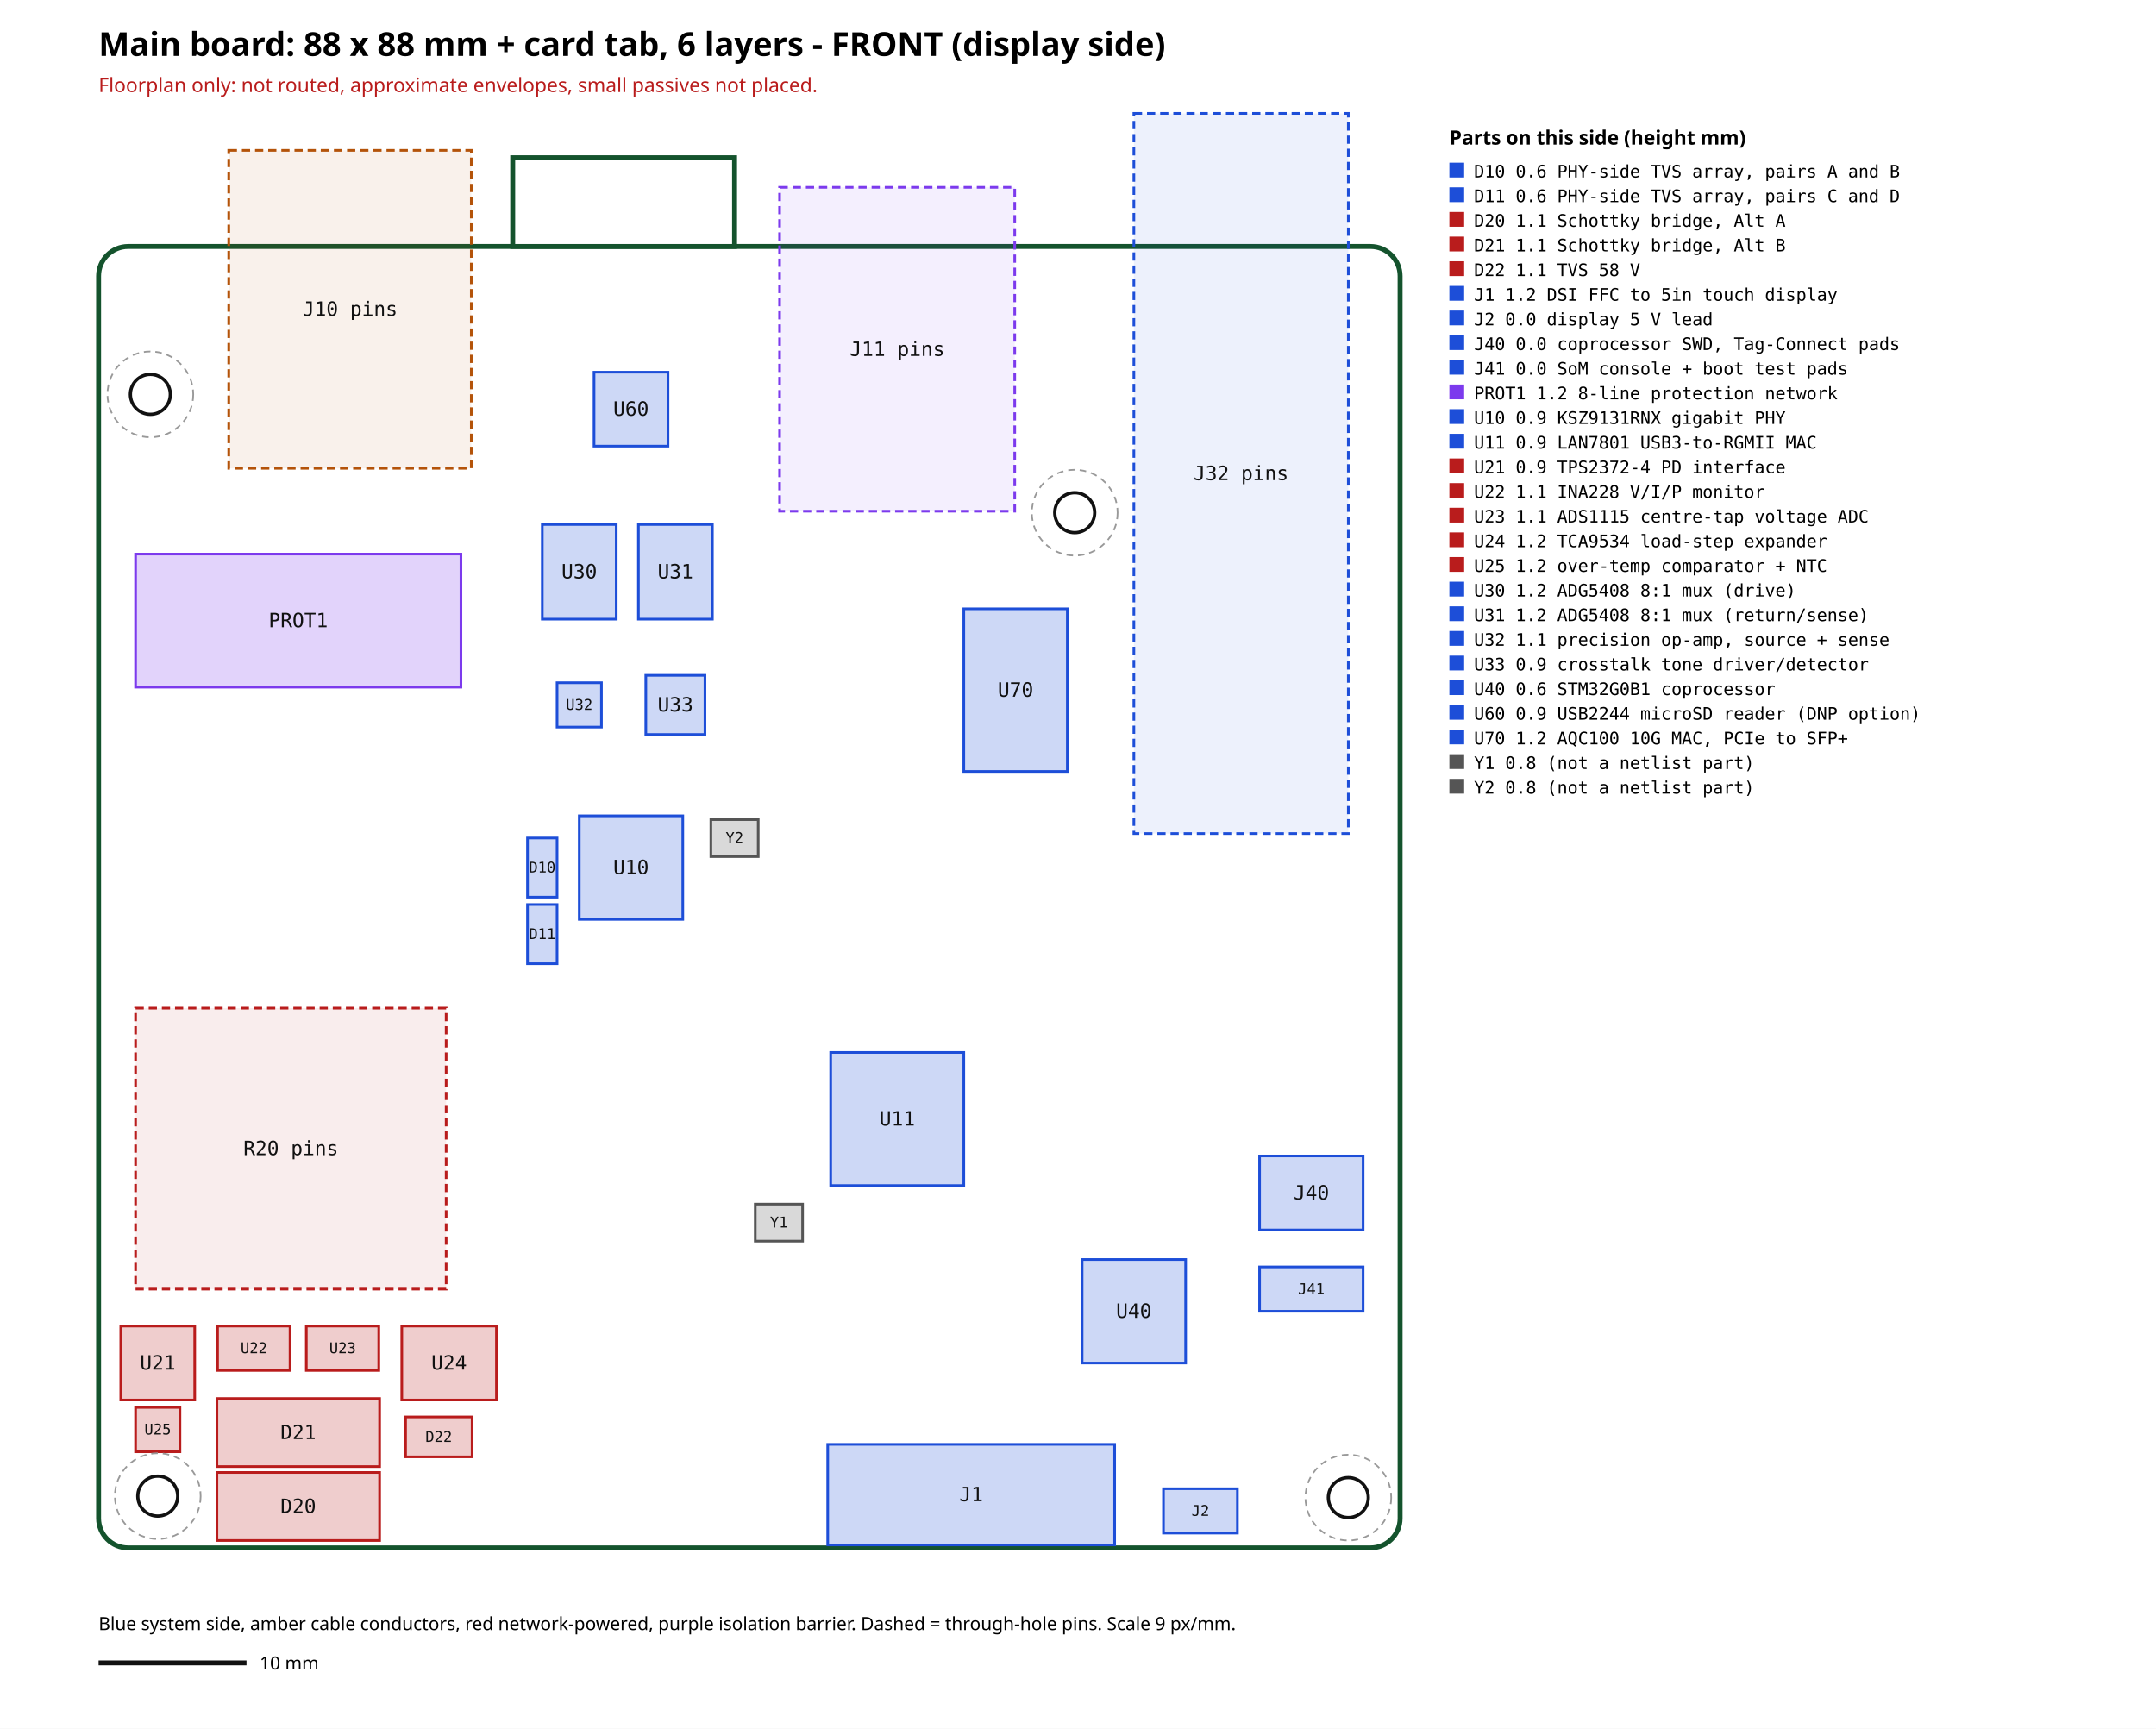
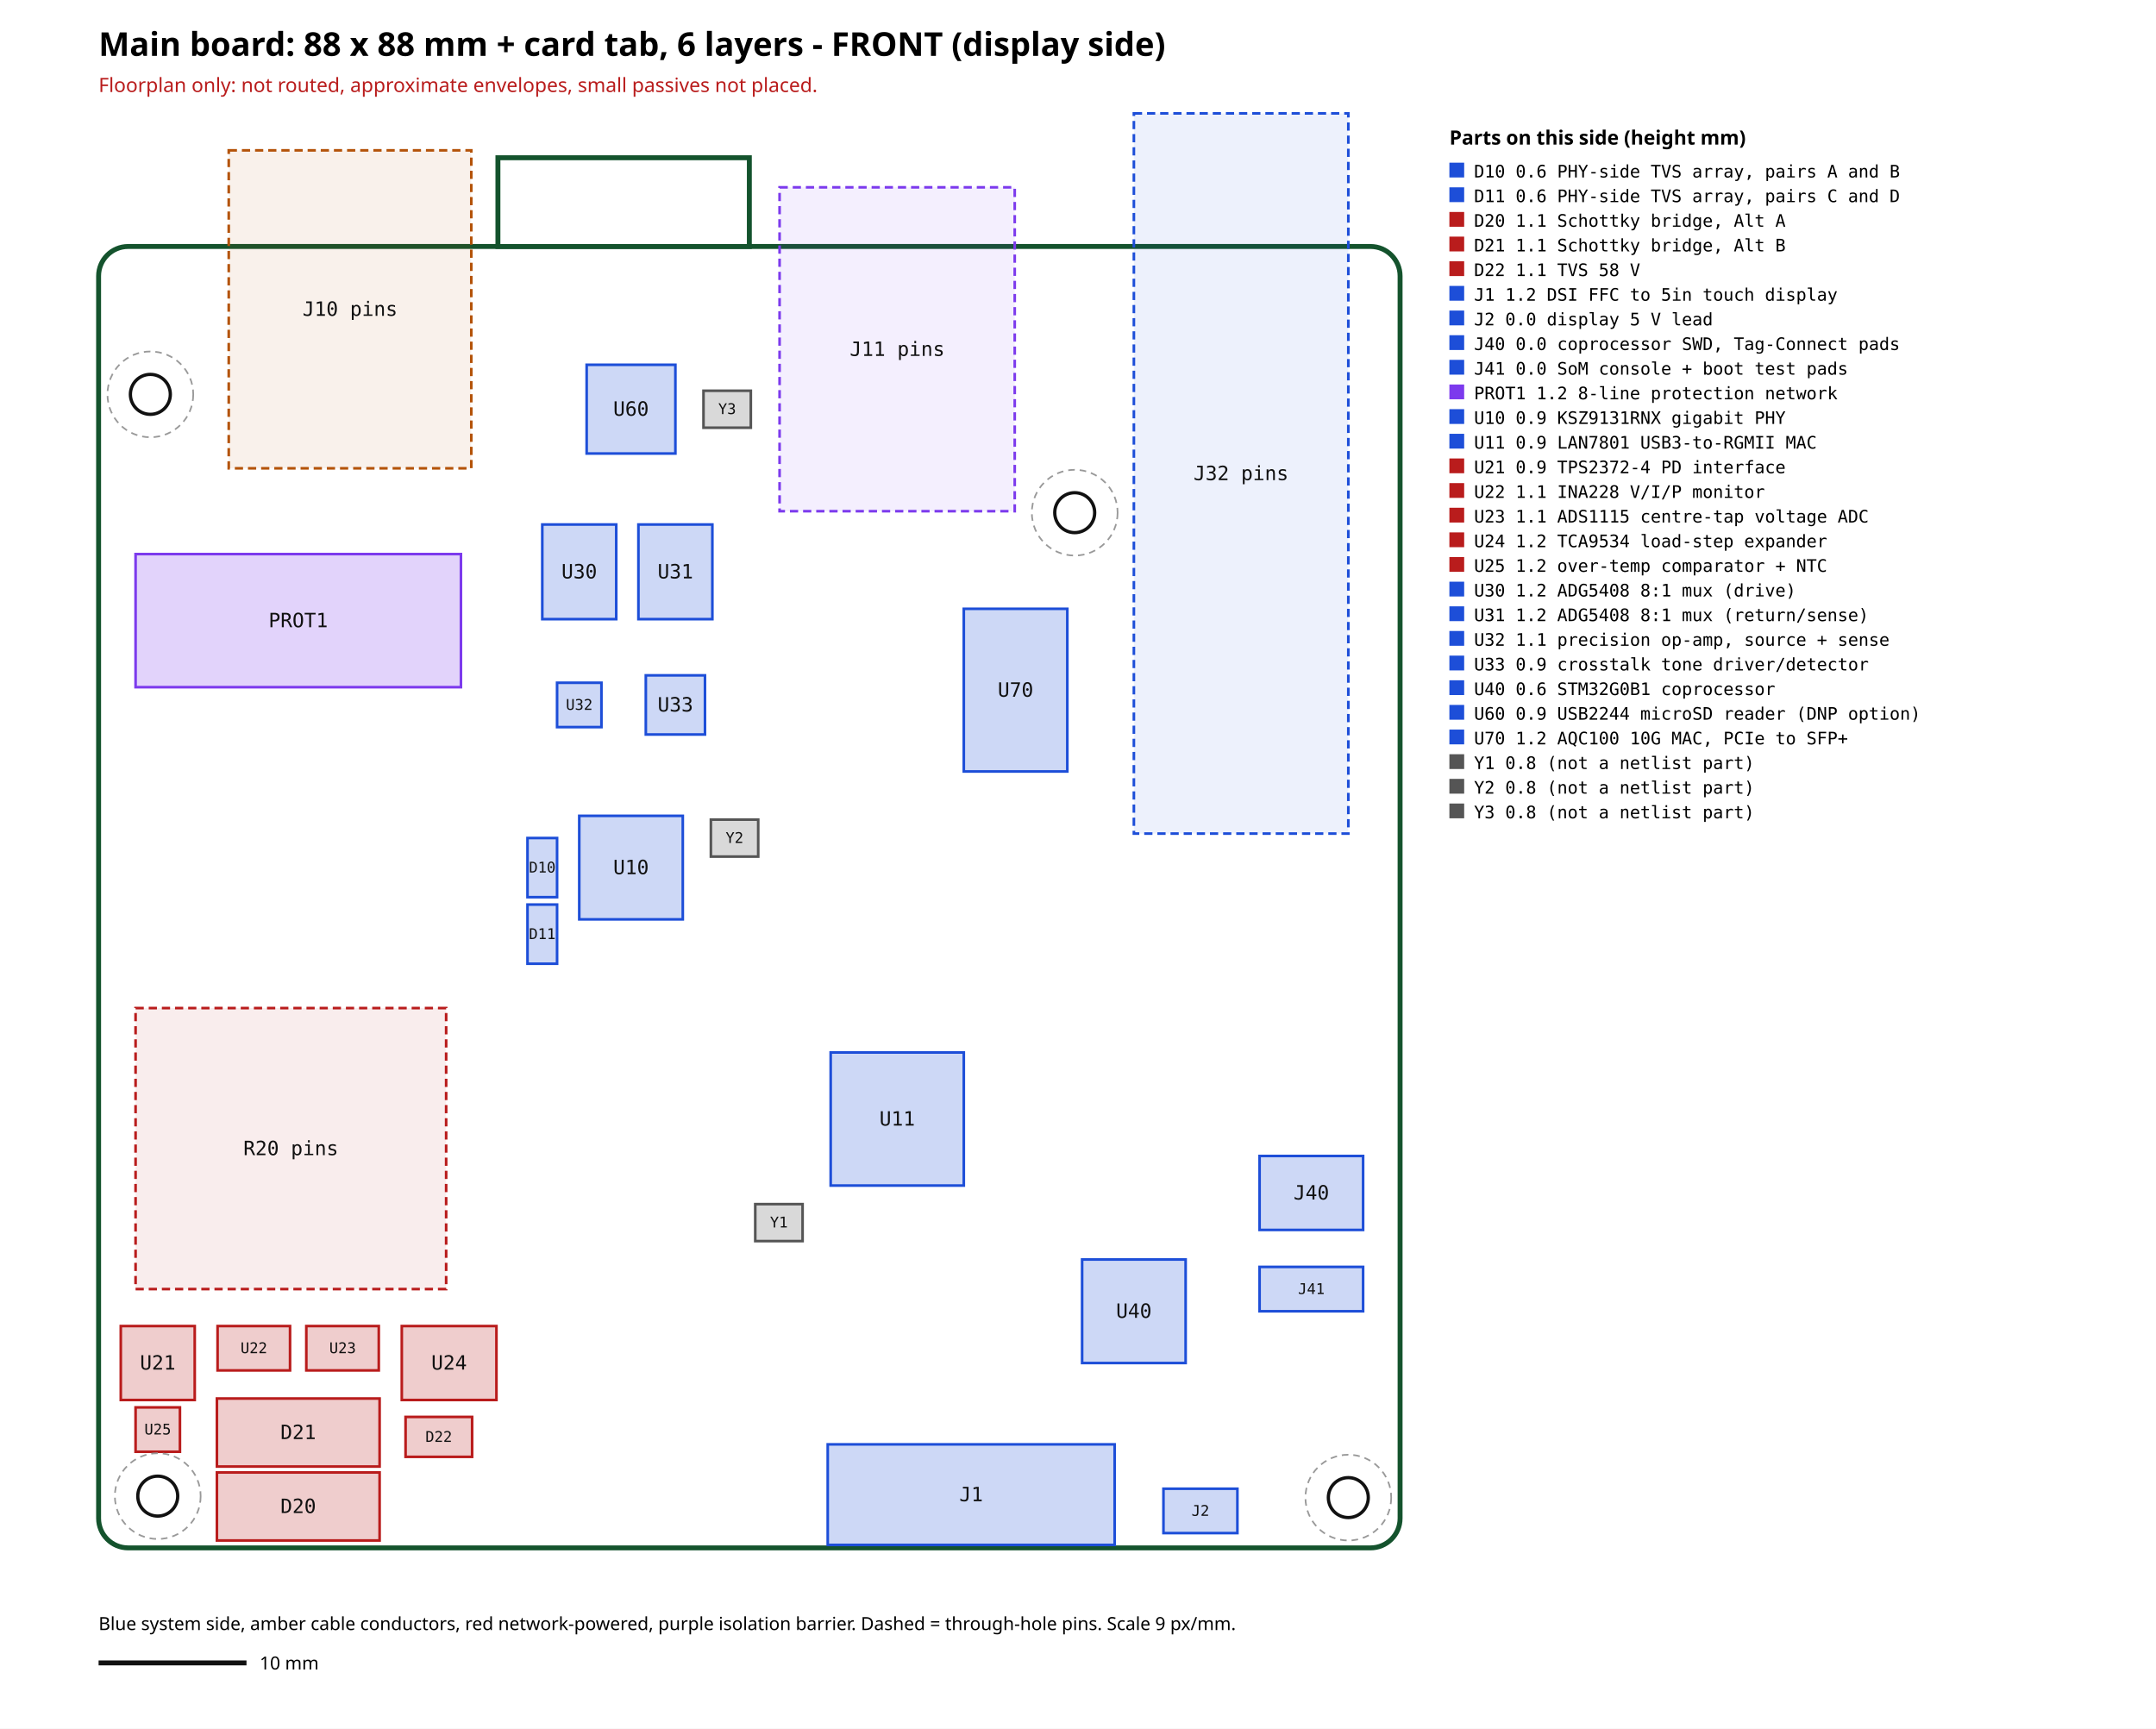
<svg xmlns="http://www.w3.org/2000/svg" viewBox="0 0 1312.0 1052.0" width="1312.0" height="1052.0">
  <rect width="1312.0" height="1052.0" fill="#fff" />
  <text x="60" y="34" font-size="20" font-weight="bold" font-family="sans-serif">Main board: 88 x 88 mm + card tab, 6 layers - FRONT (display side)</text>
  <text x="60" y="56" font-size="12" fill="#b91c1c" font-family="sans-serif">Floorplan only: not routed, approximate envelopes, small passives not placed.</text>
  <rect x="60.0" y="150.0" width="792.0" height="792.0" rx="18.0" fill="none" stroke="#14532d" stroke-width="3" />
-   <rect x="312.0" y="96.0" width="135.0" height="54.0" fill="#fff" stroke="#14532d" stroke-width="3" />
+   <rect x="303.0" y="96.0" width="153.0" height="54.0" fill="#fff" stroke="#14532d" stroke-width="3" />
  <rect x="139.2" y="91.5" width="147.6" height="193.5" fill="#b45309" fill-opacity="0.08" stroke="#b45309" stroke-width="1.6" stroke-dasharray="5 3" />
  <text x="213.0" y="192.2" font-size="12" text-anchor="middle" font-family="monospace" fill="#111">J10 pins</text>
  <rect x="474.4" y="114.0" width="143.1" height="197.1" fill="#7c3aed" fill-opacity="0.08" stroke="#7c3aed" stroke-width="1.6" stroke-dasharray="5 3" />
  <text x="546.0" y="216.6" font-size="12" text-anchor="middle" font-family="monospace" fill="#111">J11 pins</text>
  <rect x="690.0" y="69.0" width="130.5" height="438.3" fill="#1d4ed8" fill-opacity="0.08" stroke="#1d4ed8" stroke-width="1.6" stroke-dasharray="5 3" />
  <text x="755.2" y="292.2" font-size="12" text-anchor="middle" font-family="monospace" fill="#111">J32 pins</text>
  <rect x="82.5" y="613.5" width="189.0" height="171.0" fill="#b91c1c" fill-opacity="0.08" stroke="#b91c1c" stroke-width="1.6" stroke-dasharray="5 3" />
  <text x="177.0" y="703.0" font-size="12" text-anchor="middle" font-family="monospace" fill="#111">R20 pins</text>
  <rect x="82.5" y="337.2" width="198.0" height="81.0" fill="#7c3aed" fill-opacity="0.22" stroke="#7c3aed" stroke-width="1.6" />
  <text x="181.5" y="381.7" font-size="12" text-anchor="middle" font-family="monospace" fill="#111">PROT1</text>
  <rect x="330.0" y="319.2" width="45.0" height="57.6" fill="#1d4ed8" fill-opacity="0.22" stroke="#1d4ed8" stroke-width="1.6" />
  <text x="352.5" y="352.0" font-size="12" text-anchor="middle" font-family="monospace" fill="#111">U30</text>
  <rect x="388.5" y="319.2" width="45.0" height="57.6" fill="#1d4ed8" fill-opacity="0.22" stroke="#1d4ed8" stroke-width="1.6" />
  <text x="411.0" y="352.0" font-size="12" text-anchor="middle" font-family="monospace" fill="#111">U31</text>
  <rect x="339.0" y="415.5" width="27.0" height="27.0" fill="#1d4ed8" fill-opacity="0.22" stroke="#1d4ed8" stroke-width="1.6" />
  <text x="352.5" y="432.0" font-size="9" text-anchor="middle" font-family="monospace" fill="#111">U32</text>
  <rect x="393.0" y="411.0" width="36.0" height="36.0" fill="#1d4ed8" fill-opacity="0.22" stroke="#1d4ed8" stroke-width="1.6" />
  <text x="411.0" y="433.0" font-size="12" text-anchor="middle" font-family="monospace" fill="#111">U33</text>
  <rect x="352.5" y="496.5" width="63.0" height="63.0" fill="#1d4ed8" fill-opacity="0.22" stroke="#1d4ed8" stroke-width="1.6" />
  <text x="384.0" y="532.0" font-size="12" text-anchor="middle" font-family="monospace" fill="#111">U10</text>
  <rect x="321.0" y="510.0" width="18.0" height="36.0" fill="#1d4ed8" fill-opacity="0.22" stroke="#1d4ed8" stroke-width="1.6" />
  <text x="330.0" y="531.0" font-size="9" text-anchor="middle" font-family="monospace" fill="#111">D10</text>
  <rect x="321.0" y="550.5" width="18.0" height="36.0" fill="#1d4ed8" fill-opacity="0.22" stroke="#1d4ed8" stroke-width="1.6" />
  <text x="330.0" y="571.5" font-size="9" text-anchor="middle" font-family="monospace" fill="#111">D11</text>
  <rect x="432.6" y="498.8" width="28.8" height="22.5" fill="#555" fill-opacity="0.22" stroke="#555" stroke-width="1.6" />
  <text x="447.0" y="513.0" font-size="9" text-anchor="middle" font-family="monospace" fill="#111">Y2</text>
  <rect x="505.5" y="640.5" width="81.0" height="81.0" fill="#1d4ed8" fill-opacity="0.22" stroke="#1d4ed8" stroke-width="1.6" />
  <text x="546.0" y="685.0" font-size="12" text-anchor="middle" font-family="monospace" fill="#111">U11</text>
  <rect x="459.6" y="732.8" width="28.8" height="22.5" fill="#555" fill-opacity="0.22" stroke="#555" stroke-width="1.6" />
  <text x="474.0" y="747.0" font-size="9" text-anchor="middle" font-family="monospace" fill="#111">Y1</text>
  <rect x="586.5" y="370.5" width="63.0" height="99.0" fill="#1d4ed8" fill-opacity="0.22" stroke="#1d4ed8" stroke-width="1.6" />
  <text x="618.0" y="424.0" font-size="12" text-anchor="middle" font-family="monospace" fill="#111">U70</text>
  <rect x="658.5" y="766.5" width="63.0" height="63.0" fill="#1d4ed8" fill-opacity="0.22" stroke="#1d4ed8" stroke-width="1.6" />
  <text x="690.0" y="802.0" font-size="12" text-anchor="middle" font-family="monospace" fill="#111">U40</text>
  <rect x="766.5" y="703.5" width="63.0" height="45.0" fill="#1d4ed8" fill-opacity="0.22" stroke="#1d4ed8" stroke-width="1.6" />
  <text x="798.0" y="730.0" font-size="12" text-anchor="middle" font-family="monospace" fill="#111">J40</text>
  <rect x="766.5" y="771.0" width="63.0" height="27.0" fill="#1d4ed8" fill-opacity="0.22" stroke="#1d4ed8" stroke-width="1.6" />
  <text x="798.0" y="787.5" font-size="9" text-anchor="middle" font-family="monospace" fill="#111">J41</text>
-   <rect x="361.5" y="226.5" width="45.0" height="45.0" fill="#1d4ed8" fill-opacity="0.22" stroke="#1d4ed8" stroke-width="1.6" />
+   <rect x="357.0" y="222.0" width="54.0" height="54.0" fill="#1d4ed8" fill-opacity="0.22" stroke="#1d4ed8" stroke-width="1.6" />
  <text x="384.0" y="253.0" font-size="12" text-anchor="middle" font-family="monospace" fill="#111">U60</text>
+   <rect x="428.1" y="237.8" width="28.8" height="22.5" fill="#555" fill-opacity="0.22" stroke="#555" stroke-width="1.6" />
+   <text x="442.5" y="252.0" font-size="9" text-anchor="middle" font-family="monospace" fill="#111">Y3</text>
  <rect x="73.5" y="807.0" width="45.0" height="45.0" fill="#b91c1c" fill-opacity="0.22" stroke="#b91c1c" stroke-width="1.6" />
  <text x="96.0" y="833.5" font-size="12" text-anchor="middle" font-family="monospace" fill="#111">U21</text>
  <rect x="132.4" y="807.0" width="44.1" height="27.0" fill="#b91c1c" fill-opacity="0.22" stroke="#b91c1c" stroke-width="1.6" />
  <text x="154.5" y="823.5" font-size="9" text-anchor="middle" font-family="monospace" fill="#111">U22</text>
  <rect x="186.4" y="807.0" width="44.1" height="27.0" fill="#b91c1c" fill-opacity="0.22" stroke="#b91c1c" stroke-width="1.6" />
  <text x="208.5" y="823.5" font-size="9" text-anchor="middle" font-family="monospace" fill="#111">U23</text>
  <rect x="244.5" y="807.0" width="57.6" height="45.0" fill="#b91c1c" fill-opacity="0.22" stroke="#b91c1c" stroke-width="1.6" />
  <text x="273.3" y="833.5" font-size="12" text-anchor="middle" font-family="monospace" fill="#111">U24</text>
  <rect x="82.5" y="856.5" width="27.0" height="27.0" fill="#b91c1c" fill-opacity="0.22" stroke="#b91c1c" stroke-width="1.6" />
  <text x="96.0" y="873.0" font-size="9" text-anchor="middle" font-family="monospace" fill="#111">U25</text>
  <rect x="132.0" y="851.1" width="99.0" height="41.4" fill="#b91c1c" fill-opacity="0.22" stroke="#b91c1c" stroke-width="1.6" />
  <text x="181.5" y="875.8" font-size="12" text-anchor="middle" font-family="monospace" fill="#111">D21</text>
  <rect x="132.0" y="896.1" width="99.0" height="41.4" fill="#b91c1c" fill-opacity="0.22" stroke="#b91c1c" stroke-width="1.6" />
  <text x="181.5" y="920.8" font-size="12" text-anchor="middle" font-family="monospace" fill="#111">D20</text>
  <rect x="246.8" y="862.3" width="40.5" height="24.3" fill="#b91c1c" fill-opacity="0.22" stroke="#b91c1c" stroke-width="1.6" />
  <text x="267.0" y="877.5" font-size="9" text-anchor="middle" font-family="monospace" fill="#111">D22</text>
  <rect x="503.7" y="879.0" width="174.6" height="61.2" fill="#1d4ed8" fill-opacity="0.22" stroke="#1d4ed8" stroke-width="1.6" />
  <text x="591.0" y="913.6" font-size="12" text-anchor="middle" font-family="monospace" fill="#111">J1</text>
  <rect x="708.0" y="906.0" width="45.0" height="27.0" fill="#1d4ed8" fill-opacity="0.22" stroke="#1d4ed8" stroke-width="1.6" />
  <text x="730.5" y="922.5" font-size="9" text-anchor="middle" font-family="monospace" fill="#111">J2</text>
  <circle cx="91.5" cy="240.0" r="12.15" fill="#fff" stroke="#111" stroke-width="2" />
  <circle cx="91.5" cy="240.0" r="26.1" fill="none" stroke="#999" stroke-dasharray="4 3" />
  <circle cx="654.0" cy="312.0" r="12.15" fill="#fff" stroke="#111" stroke-width="2" />
  <circle cx="654.0" cy="312.0" r="26.1" fill="none" stroke="#999" stroke-dasharray="4 3" />
  <circle cx="96.0" cy="910.5" r="12.15" fill="#fff" stroke="#111" stroke-width="2" />
  <circle cx="96.0" cy="910.5" r="26.1" fill="none" stroke="#999" stroke-dasharray="4 3" />
  <circle cx="820.5" cy="911.4" r="12.15" fill="#fff" stroke="#111" stroke-width="2" />
  <circle cx="820.5" cy="911.4" r="26.1" fill="none" stroke="#999" stroke-dasharray="4 3" />
  <text x="882.0" y="88" font-size="12" font-weight="bold" font-family="sans-serif">Parts on this side (height mm)</text>
  <rect x="882.0" y="99" width="9" height="9" fill="#1d4ed8" />
  <text x="897.0" y="108" font-size="10.5" font-family="monospace">D10     0.6  PHY-side TVS array, pairs A and B</text>
  <rect x="882.0" y="114" width="9" height="9" fill="#1d4ed8" />
  <text x="897.0" y="123" font-size="10.5" font-family="monospace">D11     0.6  PHY-side TVS array, pairs C and D</text>
  <rect x="882.0" y="129" width="9" height="9" fill="#b91c1c" />
  <text x="897.0" y="138" font-size="10.5" font-family="monospace">D20     1.1  Schottky bridge, Alt A</text>
  <rect x="882.0" y="144" width="9" height="9" fill="#b91c1c" />
  <text x="897.0" y="153" font-size="10.5" font-family="monospace">D21     1.1  Schottky bridge, Alt B</text>
  <rect x="882.0" y="159" width="9" height="9" fill="#b91c1c" />
  <text x="897.0" y="168" font-size="10.5" font-family="monospace">D22     1.1  TVS 58 V</text>
  <rect x="882.0" y="174" width="9" height="9" fill="#1d4ed8" />
  <text x="897.0" y="183" font-size="10.5" font-family="monospace">J1      1.2  DSI FFC to 5in touch display</text>
  <rect x="882.0" y="189" width="9" height="9" fill="#1d4ed8" />
  <text x="897.0" y="198" font-size="10.5" font-family="monospace">J2      0.0  display 5 V lead</text>
  <rect x="882.0" y="204" width="9" height="9" fill="#1d4ed8" />
  <text x="897.0" y="213" font-size="10.5" font-family="monospace">J40     0.0  coprocessor SWD, Tag-Connect pads</text>
  <rect x="882.0" y="219" width="9" height="9" fill="#1d4ed8" />
  <text x="897.0" y="228" font-size="10.5" font-family="monospace">J41     0.0  SoM console + boot test pads</text>
  <rect x="882.0" y="234" width="9" height="9" fill="#7c3aed" />
  <text x="897.0" y="243" font-size="10.5" font-family="monospace">PROT1   1.2  8-line protection network</text>
  <rect x="882.0" y="249" width="9" height="9" fill="#1d4ed8" />
  <text x="897.0" y="258" font-size="10.5" font-family="monospace">U10     0.9  KSZ9131RNX gigabit PHY</text>
  <rect x="882.0" y="264" width="9" height="9" fill="#1d4ed8" />
  <text x="897.0" y="273" font-size="10.5" font-family="monospace">U11     0.9  LAN7801 USB3-to-RGMII MAC</text>
  <rect x="882.0" y="279" width="9" height="9" fill="#b91c1c" />
  <text x="897.0" y="288" font-size="10.5" font-family="monospace">U21     0.9  TPS2372-4 PD interface</text>
  <rect x="882.0" y="294" width="9" height="9" fill="#b91c1c" />
  <text x="897.0" y="303" font-size="10.5" font-family="monospace">U22     1.1  INA228 V/I/P monitor</text>
  <rect x="882.0" y="309" width="9" height="9" fill="#b91c1c" />
  <text x="897.0" y="318" font-size="10.5" font-family="monospace">U23     1.1  ADS1115 centre-tap voltage ADC</text>
  <rect x="882.0" y="324" width="9" height="9" fill="#b91c1c" />
  <text x="897.0" y="333" font-size="10.5" font-family="monospace">U24     1.2  TCA9534 load-step expander</text>
  <rect x="882.0" y="339" width="9" height="9" fill="#b91c1c" />
  <text x="897.0" y="348" font-size="10.5" font-family="monospace">U25     1.2  over-temp comparator + NTC</text>
  <rect x="882.0" y="354" width="9" height="9" fill="#1d4ed8" />
  <text x="897.0" y="363" font-size="10.5" font-family="monospace">U30     1.2  ADG5408 8:1 mux (drive)</text>
  <rect x="882.0" y="369" width="9" height="9" fill="#1d4ed8" />
  <text x="897.0" y="378" font-size="10.5" font-family="monospace">U31     1.2  ADG5408 8:1 mux (return/sense)</text>
  <rect x="882.0" y="384" width="9" height="9" fill="#1d4ed8" />
  <text x="897.0" y="393" font-size="10.5" font-family="monospace">U32     1.1  precision op-amp, source + sense</text>
  <rect x="882.0" y="399" width="9" height="9" fill="#1d4ed8" />
  <text x="897.0" y="408" font-size="10.5" font-family="monospace">U33     0.9  crosstalk tone driver/detector</text>
  <rect x="882.0" y="414" width="9" height="9" fill="#1d4ed8" />
  <text x="897.0" y="423" font-size="10.5" font-family="monospace">U40     0.6  STM32G0B1 coprocessor</text>
  <rect x="882.0" y="429" width="9" height="9" fill="#1d4ed8" />
  <text x="897.0" y="438" font-size="10.5" font-family="monospace">U60     0.9  USB2244 microSD reader (DNP option)</text>
  <rect x="882.0" y="444" width="9" height="9" fill="#1d4ed8" />
  <text x="897.0" y="453" font-size="10.5" font-family="monospace">U70     1.2  AQC100 10G MAC, PCIe to SFP+</text>
  <rect x="882.0" y="459" width="9" height="9" fill="#555" />
  <text x="897.0" y="468" font-size="10.5" font-family="monospace">Y1      0.8  (not a netlist part)</text>
  <rect x="882.0" y="474" width="9" height="9" fill="#555" />
  <text x="897.0" y="483" font-size="10.5" font-family="monospace">Y2      0.8  (not a netlist part)</text>
+   <rect x="882.0" y="489" width="9" height="9" fill="#555" />
+   <text x="897.0" y="498" font-size="10.5" font-family="monospace">Y3      0.8  (not a netlist part)</text>
  <text x="60" y="992.0" font-size="11" font-family="sans-serif">Blue system side, amber cable conductors, red network-powered, purple isolation barrier. Dashed = through-hole pins. Scale 9 px/mm.</text>
  <line x1="60" y1="1012.0" x2="150.0" y2="1012.0" stroke="#111" stroke-width="3" />
  <text x="158.0" y="1016.0" font-size="11" font-family="sans-serif">10 mm</text>
</svg>
